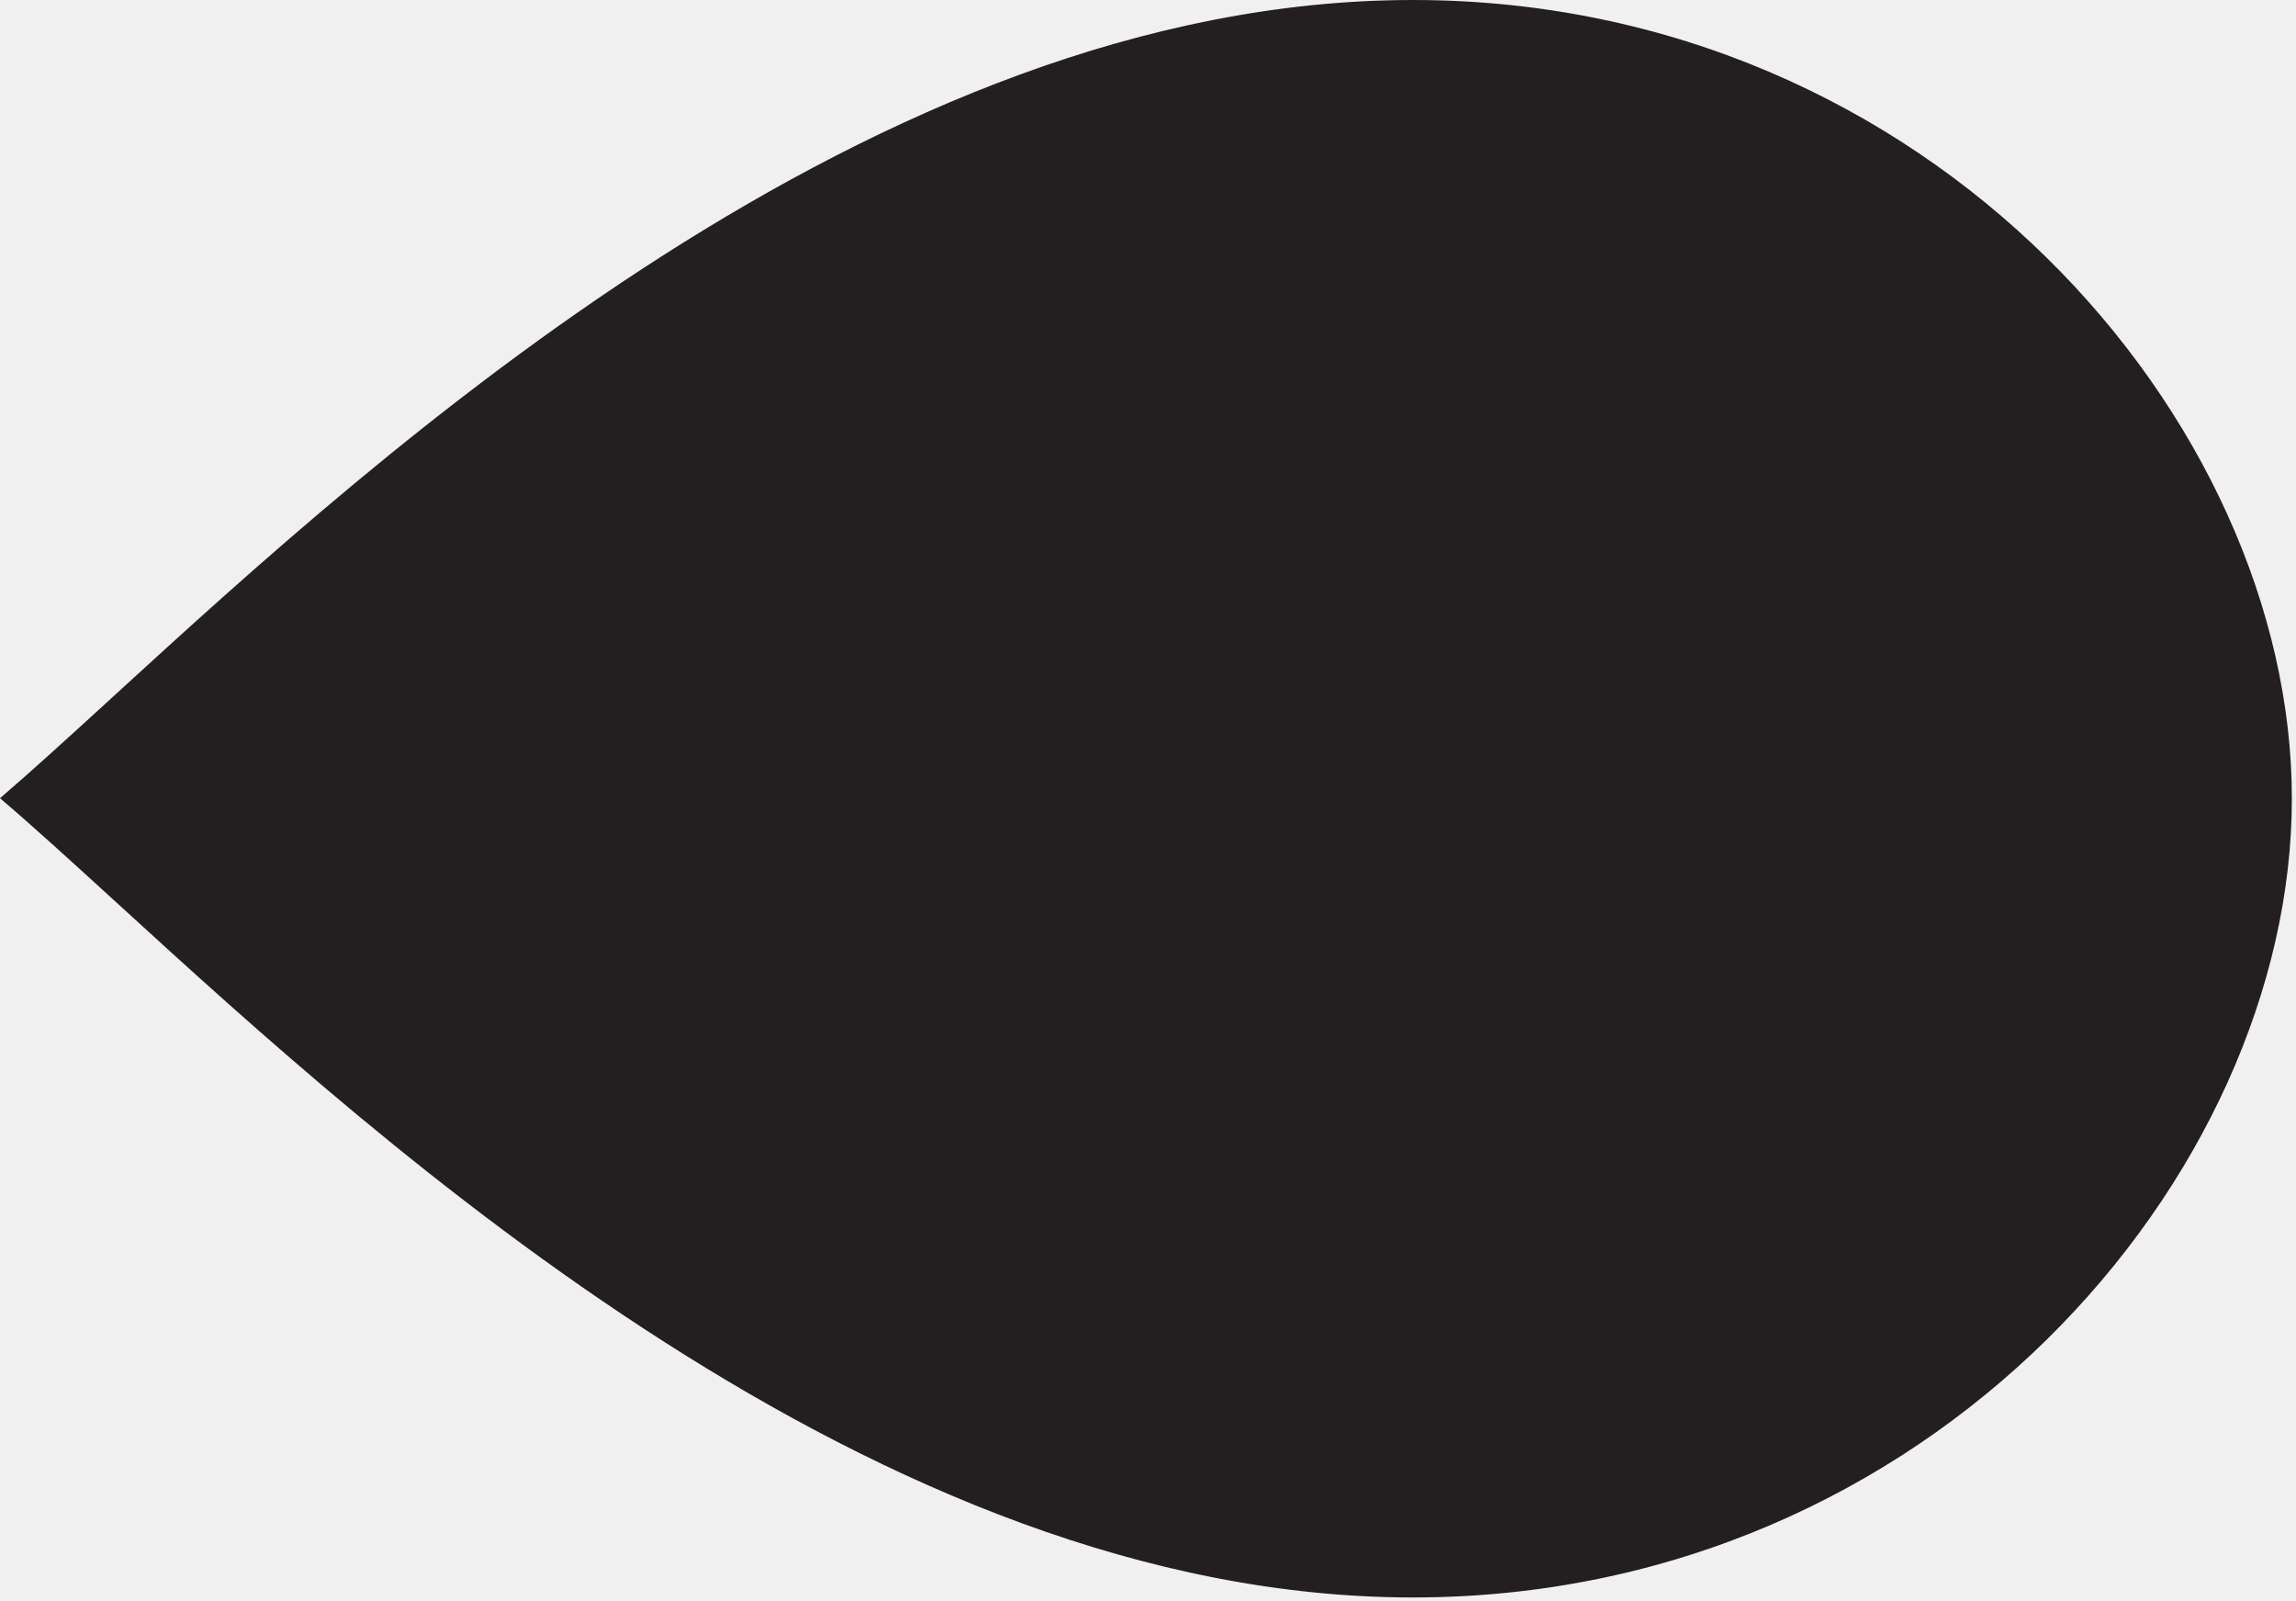
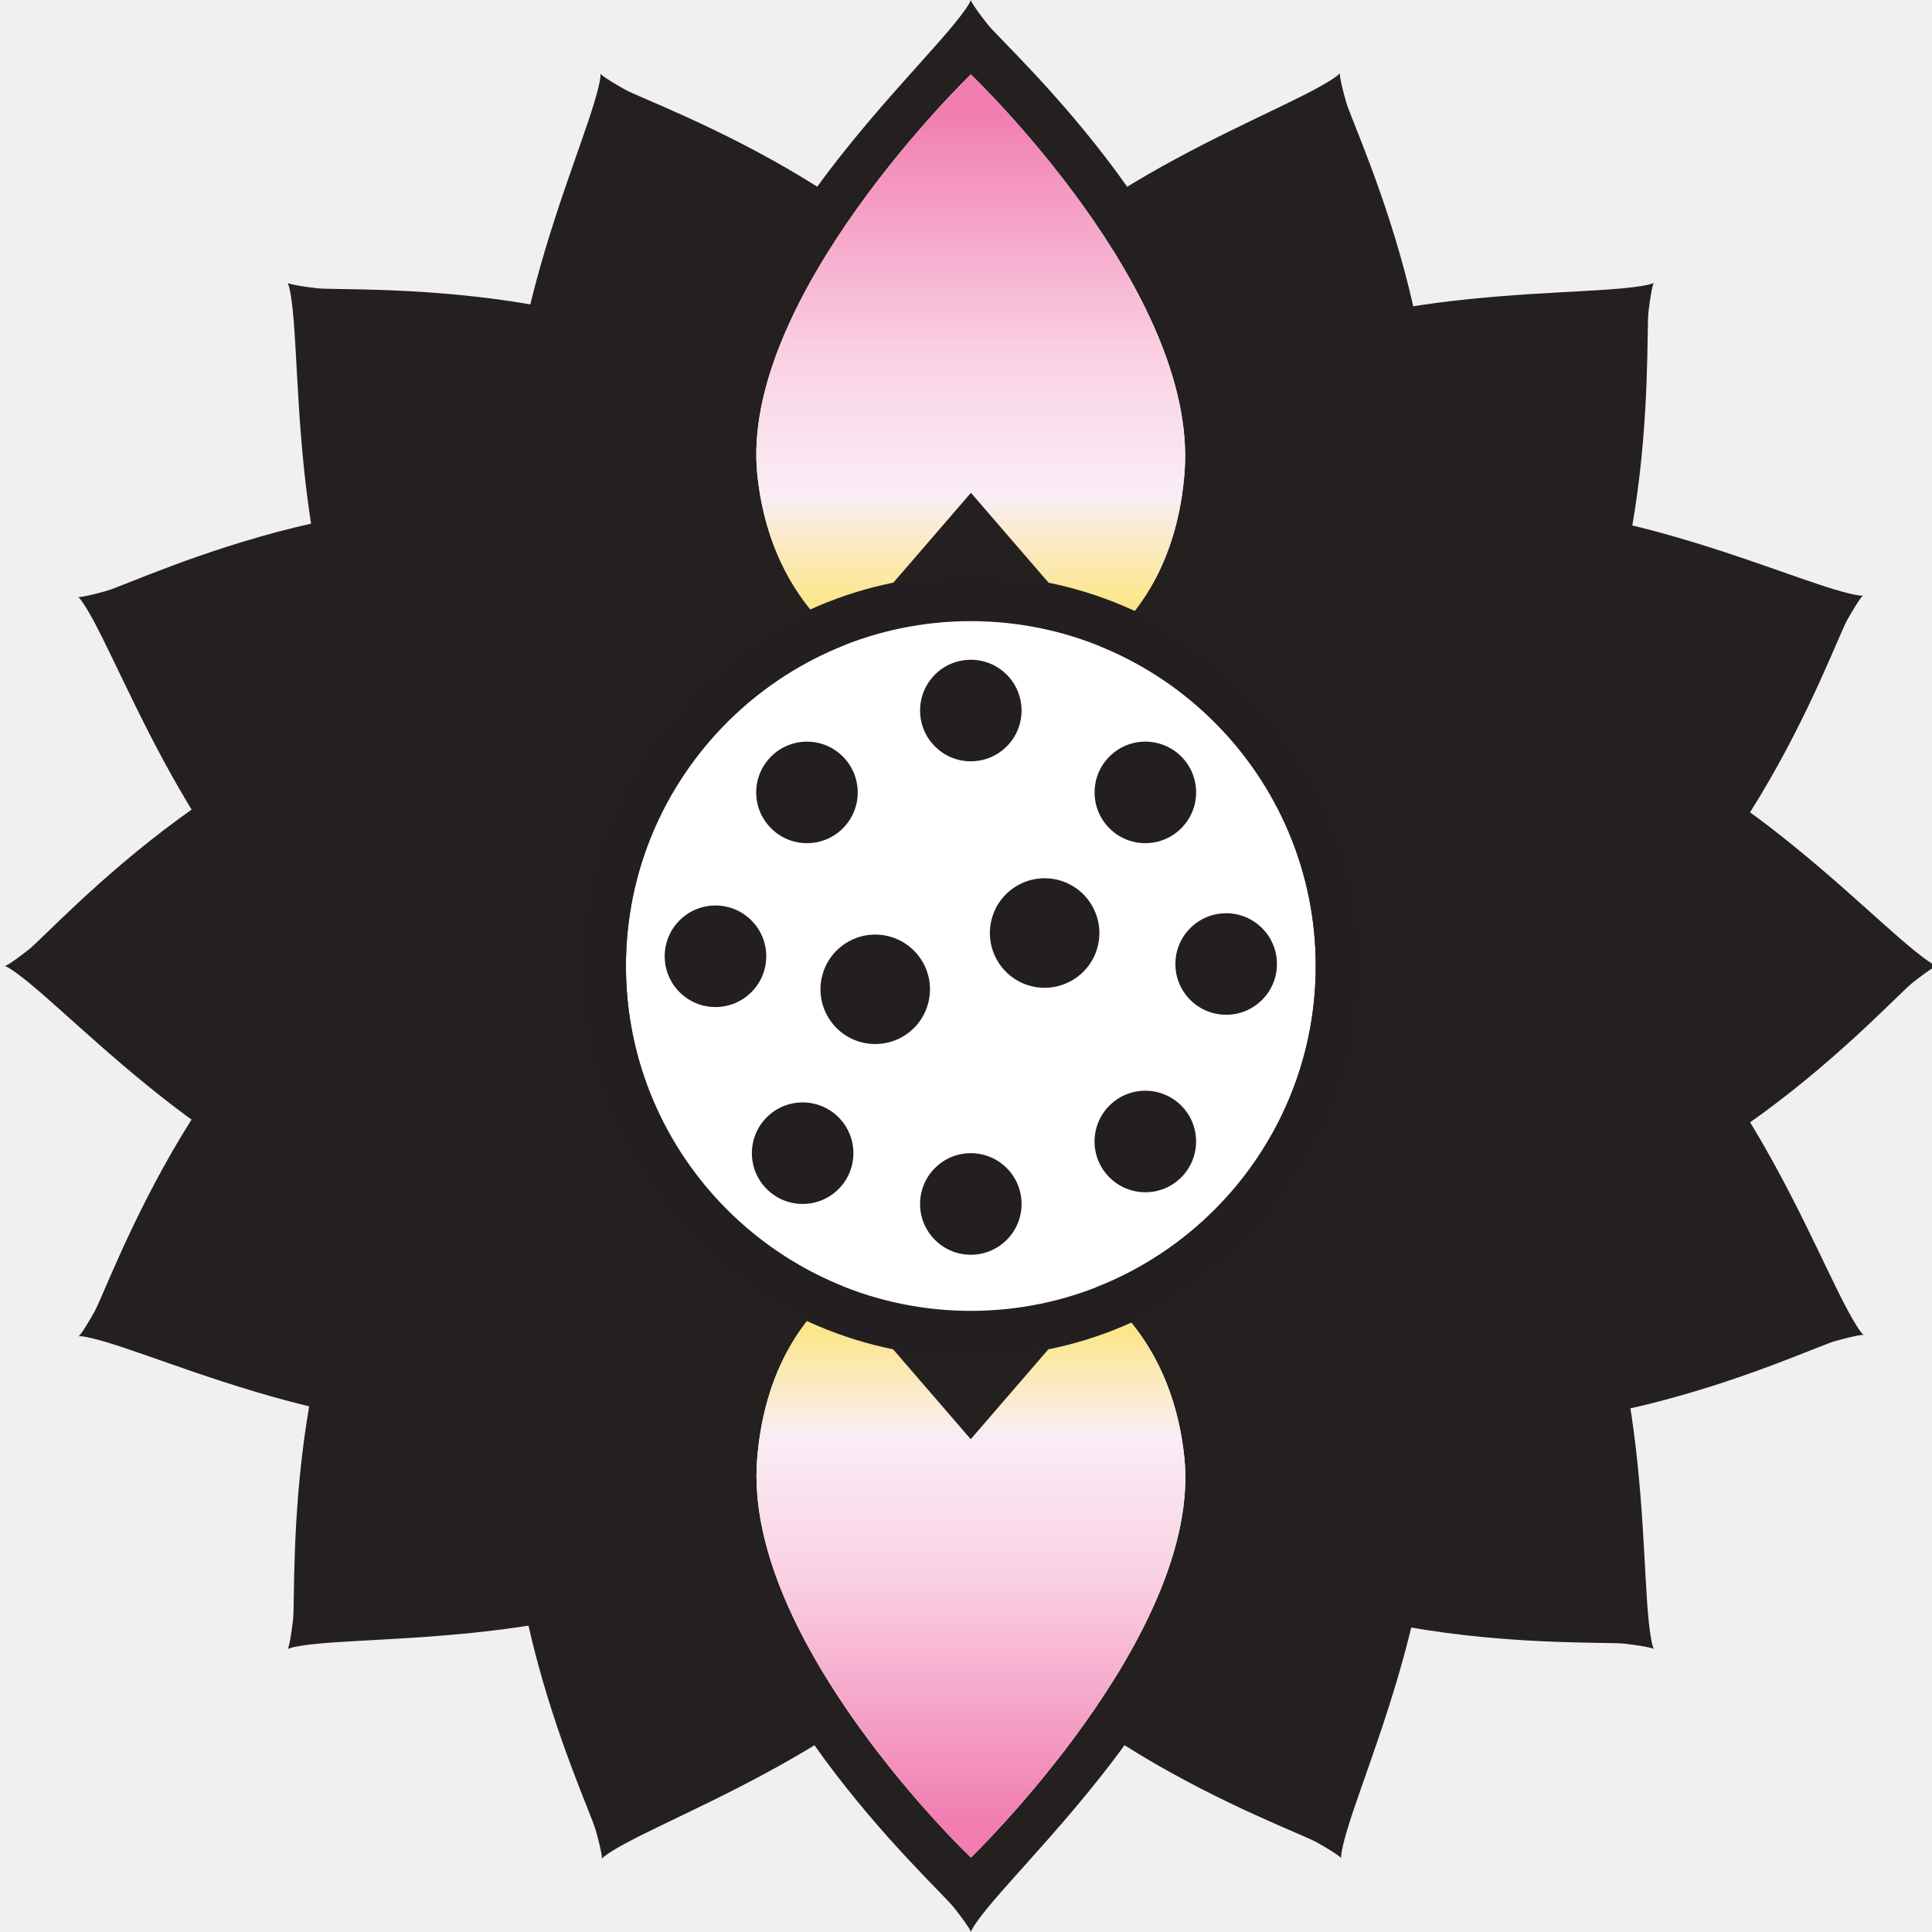
- <svg xmlns="http://www.w3.org/2000/svg" width="100%" height="100%" viewBox="0 0 142 99" version="1.1" xml:space="preserve" style="fill-rule:evenodd;clip-rule:evenodd;stroke-linejoin:round;stroke-miterlimit:2;">
-   <g transform="matrix(1,0,0,1,-8.325,-150.6144)">
-     <g transform="matrix(5.555556,0,0,5.555556,0,0)">
-       <g transform="matrix(1,0,0,1,17.2275,27.1106)">
-         <path d="M0,17.781C-5.969,17.781 -11.458,12.763 -14.407,10.069C-14.951,9.572 -15.378,9.183 -15.729,8.885C-15.389,8.593 -14.974,8.216 -14.448,7.734C-11.494,5.032 -5.995,0 0,0C5.766,0 9.785,4.684 9.785,8.889C9.785,13.095 5.766,17.781 0,17.781" style="fill:rgb(35,31,32);fill-rule:nonzero;" />
-       </g>
+ <svg xmlns="http://www.w3.org/2000/svg" width="100%" height="100%" viewBox="0 0 400 400" version="1.1" xml:space="preserve" style="fill-rule:evenodd;clip-rule:evenodd;stroke-linejoin:round;stroke-miterlimit:2;">
+   <g id="Layer1" transform="matrix(1,0,0,1,1,0)">
+     <g transform="matrix(100.9505,41.76714,41.76714,-100.9505,112.2667,82.81284)">
+       <path d="M-0.143,0.61C-0.143,0.61 -0.138,0.605 -0.133,0.556C-0.115,0.378 -0.133,-0.088 0.114,-0.342C0.59,-0.831 1.304,-0.151 0.82,0.343C0.543,0.625 -0.026,0.593 -0.088,0.6C-0.138,0.606 -0.143,0.61 -0.143,0.61Z" style="fill:rgb(35,32,31);fill-rule:nonzero;" />
+     </g>
+     <g transform="matrix(41.76714,-100.9505,-100.9505,-41.76714,82.82576,287.7107)">
+       <path d="M-0.143,0.61C-0.143,0.61 -0.138,0.605 -0.133,0.556C-0.115,0.378 -0.133,-0.088 0.114,-0.342C0.59,-0.831 1.304,-0.151 0.82,0.343C0.543,0.625 -0.026,0.593 -0.088,0.6C-0.138,0.606 -0.143,0.61 -0.143,0.61Z" style="fill:rgb(35,32,31);fill-rule:nonzero;" />
+     </g>
+     <g transform="matrix(-100.9505,-41.76714,-41.76714,100.9505,287.7237,317.1517)">
+       <path d="M-0.143,0.61C-0.143,0.61 -0.138,0.605 -0.133,0.556C-0.115,0.378 -0.133,-0.088 0.114,-0.342C0.59,-0.831 1.304,-0.151 0.82,0.343C0.543,0.625 -0.026,0.593 -0.088,0.6C-0.138,0.606 -0.143,0.61 -0.143,0.61Z" style="fill:rgb(35,32,31);fill-rule:nonzero;" />
+     </g>
+     <g transform="matrix(-41.76714,100.9505,100.9505,41.76714,317.1646,112.2538)">
+       <path d="M-0.143,0.61C-0.143,0.61 -0.138,0.605 -0.133,0.556C-0.115,0.378 -0.133,-0.088 0.114,-0.342C0.59,-0.831 1.304,-0.151 0.82,0.343C0.543,0.625 -0.026,0.593 -0.088,0.6C-0.138,0.606 -0.143,0.61 -0.143,0.61Z" style="fill:rgb(35,32,31);fill-rule:nonzero;" />
+     </g>
+     <g transform="matrix(100.9166,-41.84893,-41.84893,-100.9166,55.12306,179.1769)">
+       <path d="M-0.143,0.61C-0.143,0.61 -0.138,0.605 -0.133,0.556C-0.115,0.378 -0.133,-0.088 0.114,-0.342C0.59,-0.831 1.304,-0.151 0.82,0.343C0.543,0.625 -0.026,0.593 -0.088,0.6C-0.138,0.606 -0.143,0.61 -0.143,0.61Z" style="fill:rgb(35,32,31);fill-rule:nonzero;" />
+     </g>
+     <g transform="matrix(-41.84893,-100.9166,-100.9166,41.84893,179.1899,344.8795)">
+       <path d="M-0.143,0.61C-0.143,0.61 -0.138,0.605 -0.133,0.556C-0.115,0.378 -0.133,-0.088 0.114,-0.342C0.59,-0.831 1.304,-0.151 0.82,0.343C0.543,0.625 -0.026,0.593 -0.088,0.6C-0.138,0.606 -0.143,0.61 -0.143,0.61Z" style="fill:rgb(35,32,31);fill-rule:nonzero;" />
+     </g>
+     <g transform="matrix(-100.9166,41.84893,41.84893,100.9166,344.8924,220.8127)">
+       <path d="M-0.143,0.61C-0.143,0.61 -0.138,0.605 -0.133,0.556C-0.115,0.378 -0.133,-0.088 0.114,-0.342C0.59,-0.831 1.304,-0.151 0.82,0.343C0.543,0.625 -0.026,0.593 -0.088,0.6C-0.138,0.606 -0.143,0.61 -0.143,0.61Z" style="fill:rgb(35,32,31);fill-rule:nonzero;" />
+     </g>
+     <g transform="matrix(41.84893,100.9166,100.9166,-41.84893,220.8256,55.11012)">
+       <path d="M-0.143,0.61C-0.143,0.61 -0.138,0.605 -0.133,0.556C-0.115,0.378 -0.133,-0.088 0.114,-0.342C0.59,-0.831 1.304,-0.151 0.82,0.343C0.543,0.625 -0.026,0.593 -0.088,0.6C-0.138,0.606 -0.143,0.61 -0.143,0.61Z" style="fill:rgb(35,32,31);fill-rule:nonzero;" />
+     </g>
+     <g transform="matrix(109.2497,0.031365,0.031365,-109.2497,74.14596,125.2279)">
+       <path d="M-0.143,0.61C-0.143,0.61 -0.138,0.605 -0.133,0.556C-0.115,0.378 -0.133,-0.088 0.114,-0.342C0.59,-0.831 1.304,-0.151 0.82,0.343C0.543,0.625 -0.026,0.593 -0.088,0.6C-0.138,0.606 -0.143,0.61 -0.143,0.61Z" style="fill:rgb(35,32,31);fill-rule:nonzero;" />
+     </g>
+     <g transform="matrix(0.031365,-109.2497,-109.2497,-0.031365,125.2183,325.8308)">
+       <path d="M-0.143,0.61C-0.143,0.61 -0.138,0.605 -0.133,0.556C-0.115,0.378 -0.133,-0.088 0.114,-0.342C0.59,-0.831 1.304,-0.151 0.82,0.343C0.543,0.625 -0.026,0.593 -0.088,0.6C-0.138,0.606 -0.143,0.61 -0.143,0.61Z" style="fill:rgb(35,32,31);fill-rule:nonzero;" />
+     </g>
+     <g transform="matrix(-109.2497,-0.031365,-0.031365,109.2497,325.8212,274.7585)">
+       <path d="M-0.143,0.61C-0.143,0.61 -0.138,0.605 -0.133,0.556C-0.115,0.378 -0.133,-0.088 0.114,-0.342C0.59,-0.831 1.304,-0.151 0.82,0.343C0.543,0.625 -0.026,0.593 -0.088,0.6C-0.138,0.606 -0.143,0.61 -0.143,0.61Z" style="fill:rgb(35,32,31);fill-rule:nonzero;" />
+     </g>
+     <g transform="matrix(-0.031365,109.2497,109.2497,0.031365,274.7489,74.15558)">
+       <path d="M-0.143,0.61C-0.143,0.61 -0.138,0.605 -0.133,0.556C-0.115,0.378 -0.133,-0.088 0.114,-0.342C0.59,-0.831 1.304,-0.151 0.82,0.343C0.543,0.625 -0.026,0.593 -0.088,0.6C-0.138,0.606 -0.143,0.61 -0.143,0.61Z" style="fill:rgb(35,32,31);fill-rule:nonzero;" />
+     </g>
+     <g transform="matrix(77.27336,-77.22901,-77.22901,-77.27336,58.1523,236.1136)">
+       <path d="M-0.143,0.61C-0.143,0.61 -0.138,0.605 -0.133,0.556C-0.115,0.378 -0.133,-0.088 0.114,-0.342C0.59,-0.831 1.304,-0.151 0.82,0.343C0.543,0.625 -0.026,0.593 -0.088,0.6C-0.138,0.606 -0.143,0.61 -0.143,0.61Z" style="fill:rgb(35,32,31);fill-rule:nonzero;" />
+     </g>
+     <g transform="matrix(-77.22901,-77.27336,-77.27336,77.22901,236.1136,341.8477)">
+       <path d="M-0.143,0.61C-0.143,0.61 -0.138,0.605 -0.133,0.556C-0.115,0.378 -0.133,-0.088 0.114,-0.342C0.59,-0.831 1.304,-0.151 0.82,0.343C0.543,0.625 -0.026,0.593 -0.088,0.6C-0.138,0.606 -0.143,0.61 -0.143,0.61Z" style="fill:rgb(35,32,31);fill-rule:nonzero;" />
+     </g>
+     <g transform="matrix(-64.34504,-64.382,-64.382,64.34504,230.0809,339.4759)">
+       <path d="M-0.117,0.584C-0.117,0.584 -0.13,-0.15 0.185,-0.404C0.682,-0.805 1.299,-0.216 0.867,0.288C0.598,0.602 -0.117,0.584 -0.117,0.584Z" style="fill:white;fill-rule:nonzero;" />
+     </g>
+     <g transform="matrix(-64.34504,-64.382,-64.382,64.34504,230.0809,339.4759)">
+       <path d="M-0.117,0.584C-0.117,0.584 -0.13,-0.15 0.185,-0.404C0.682,-0.805 1.299,-0.216 0.867,0.288C0.598,0.602 -0.117,0.584 -0.117,0.584Z" style="fill:url(#_Linear1);fill-rule:nonzero;" />
+     </g>
+     <g transform="matrix(30.84769,0.008856,0.008856,-30.84769,183.4171,288.0609)">
+       <path d="M0.537,-0.321L0.015,0.283L1.06,0.285L0.537,-0.321Z" style="fill:rgb(35,32,31);fill-rule:nonzero;" />
+     </g>
+     <g transform="matrix(-77.27336,77.22901,77.22901,77.27336,341.8477,163.8864)">
+       <path d="M-0.143,0.61C-0.143,0.61 -0.138,0.605 -0.133,0.556C-0.115,0.378 -0.133,-0.088 0.114,-0.342C0.59,-0.831 1.304,-0.151 0.82,0.343C0.543,0.625 -0.026,0.593 -0.088,0.6C-0.138,0.606 -0.143,0.61 -0.143,0.61Z" style="fill:rgb(35,32,31);fill-rule:nonzero;" />
+     </g>
+     <g transform="matrix(77.22901,77.27336,77.27336,-77.22901,163.8864,58.1523)">
+       <path d="M-0.143,0.61C-0.143,0.61 -0.138,0.605 -0.133,0.556C-0.115,0.378 -0.133,-0.088 0.114,-0.342C0.59,-0.831 1.304,-0.151 0.82,0.343C0.543,0.625 -0.026,0.593 -0.088,0.6C-0.138,0.606 -0.143,0.61 -0.143,0.61Z" style="fill:rgb(35,32,31);fill-rule:nonzero;" />
+     </g>
+     <g transform="matrix(64.34504,64.382,64.382,-64.34504,169.9191,60.52415)">
+       <path d="M-0.117,0.584C-0.117,0.584 -0.13,-0.15 0.185,-0.404C0.682,-0.805 1.299,-0.216 0.867,0.288C0.598,0.602 -0.117,0.584 -0.117,0.584Z" style="fill:white;fill-rule:nonzero;" />
+     </g>
+     <g transform="matrix(64.34504,64.382,64.382,-64.34504,169.9191,60.52415)">
+       <path d="M-0.117,0.584C-0.117,0.584 -0.13,-0.15 0.185,-0.404C0.682,-0.805 1.299,-0.216 0.867,0.288C0.598,0.602 -0.117,0.584 -0.117,0.584Z" style="fill:url(#_Linear2);fill-rule:nonzero;" />
+     </g>
+     <g transform="matrix(-30.84769,-0.008856,-0.008856,30.84769,216.5829,111.9391)">
+       <path d="M0.537,-0.321L0.015,0.283L1.06,0.285L0.537,-0.321Z" style="fill:rgb(35,32,31);fill-rule:nonzero;" />
+     </g>
+     <g transform="matrix(-8.342978,0,0,8.342978,200,271.4075)">
+       <path d="M0,-17.118C4.719,-17.118 8.559,-13.278 8.559,-8.558C8.559,-3.84 4.719,0 0,0C-4.719,0 -8.559,-3.84 -8.559,-8.558C-8.559,-13.278 -4.719,-17.118 0,-17.118" style="fill:white;fill-rule:nonzero;" />
+     </g>
+     <g transform="matrix(8.342978,0,0,8.342978,200,280.9644)">
+       <path d="M0,-19.409C-5.351,-19.409 -9.705,-15.055 -9.705,-9.704C-9.705,-4.354 -5.351,0 0,0C5.351,0 9.705,-4.354 9.705,-9.704C9.705,-15.055 5.351,-19.409 0,-19.409M0,-1.146C-4.719,-1.146 -8.559,-4.985 -8.559,-9.704C-8.559,-14.424 -4.719,-18.263 0,-18.263C4.719,-18.263 8.559,-14.424 8.559,-9.704C8.559,-4.985 4.719,-1.146 0,-1.146" style="fill:rgb(35,31,32);fill-rule:nonzero;" />
+     </g>
+     <g transform="matrix(0,-8.342978,-8.342978,0,199.9983,136.6034)">
+       <path d="M-1.259,-1.259C-1.955,-1.259 -2.519,-0.696 -2.519,0.001C-2.519,0.697 -1.955,1.259 -1.259,1.259C-0.563,1.259 0.001,0.697 0.001,0.001C0.001,-0.696 -0.563,-1.259 -1.259,-1.259" style="fill:rgb(35,31,32);fill-rule:nonzero;" />
+     </g>
+     <g transform="matrix(0,-8.342978,-8.342978,0,200.0025,238.7598)">
+       <path d="M-1.26,-1.259C-0.564,-1.259 0.001,-0.696 0.001,0.001C0.001,0.697 -0.564,1.26 -1.26,1.26C-1.955,1.26 -2.52,0.697 -2.52,0.001C-2.52,-0.696 -1.955,-1.259 -1.26,-1.259" style="fill:rgb(35,31,32);fill-rule:nonzero;" />
+     </g>
+     <g transform="matrix(-8.342978,0,0,8.342978,147.1314,208.4982)">
+       <path d="M0,-2.52C-0.695,-2.52 -1.26,-1.957 -1.26,-1.26C-1.26,-0.564 -0.695,0 0,0C0.696,0 1.26,-0.564 1.26,-1.26C1.26,-1.957 0.696,-2.52 0,-2.52" style="fill:rgb(35,31,32);fill-rule:nonzero;" />
+     </g>
+     <g transform="matrix(-8.342978,0,0,8.342978,252.8644,210.095)">
+       <path d="M0,-2.519C0.696,-2.519 1.26,-1.956 1.26,-1.259C1.26,-0.563 0.696,0 0,0C-0.696,0 -1.26,-0.563 -1.26,-1.259C-1.26,-1.956 -0.696,-2.519 0,-2.519" style="fill:rgb(35,31,32);fill-rule:nonzero;" />
+     </g>
+     <g transform="matrix(-5.899376,-5.899376,-5.899376,5.899376,155.564,164.0551)">
+       <path d="M-0.892,-2.149C-1.588,-2.149 -2.151,-1.586 -2.151,-0.89C-2.151,-0.194 -1.588,0.369 -0.892,0.369C-0.195,0.37 0.368,-0.193 0.368,-0.891C0.368,-1.587 -0.195,-2.15 -0.892,-2.149" style="fill:rgb(35,31,32);fill-rule:nonzero;" />
+     </g>
+     <g transform="matrix(-5.899376,-5.899376,-5.899376,5.899376,225.6111,236.3366)">
+       <path d="M-0.891,-2.152C-0.196,-2.151 0.368,-1.588 0.369,-0.892C0.369,-0.196 -0.194,0.368 -0.891,0.368C-1.587,0.368 -2.151,-0.196 -2.151,-0.892C-2.15,-1.588 -1.586,-2.152 -0.891,-2.152" style="fill:rgb(35,31,32);fill-rule:nonzero;" />
+     </g>
+     <g transform="matrix(-5.899376,5.899376,5.899376,5.899376,175.6874,238.7531)">
+       <path d="M0.891,-2.15C0.195,-2.151 -0.369,-1.586 -0.369,-0.891C-0.369,-0.195 0.195,0.369 0.891,0.369C1.586,0.369 2.151,-0.195 2.15,-0.891C2.151,-1.586 1.586,-2.15 0.891,-2.15" style="fill:rgb(35,31,32);fill-rule:nonzero;" />
+     </g>
+     <g transform="matrix(-7.216936,4.185823,4.185823,7.216936,190.0413,210.457)">
+       <path d="M0.681,-2.533C-0.069,-2.533 -0.677,-1.926 -0.677,-1.174C-0.677,-0.424 -0.07,0.183 0.681,0.183C1.432,0.182 2.04,-0.426 2.039,-1.176C2.04,-1.926 1.431,-2.533 0.681,-2.533" style="fill:rgb(35,31,32);fill-rule:nonzero;" />
+     </g>
+     <g transform="matrix(-5.89772,5.901032,5.901032,5.89772,246.6423,164.0517)">
+       <path d="M0.891,-2.15C1.587,-2.15 2.151,-1.587 2.151,-0.891C2.152,-0.195 1.588,0.369 0.891,0.369C0.195,0.369 -0.369,-0.194 -0.369,-0.89C-0.368,-1.586 0.194,-2.151 0.891,-2.15" style="fill:rgb(35,31,32);fill-rule:nonzero;" />
+     </g>
+     <g transform="matrix(-7.216936,4.185823,4.185823,7.216936,225.1181,198.8055)">
+       <path d="M0.681,-2.534C1.432,-2.534 2.039,-1.927 2.04,-1.176C2.04,-0.424 1.433,0.183 0.681,0.182C-0.068,0.184 -0.676,-0.424 -0.677,-1.175C-0.677,-1.927 -0.069,-2.535 0.681,-2.534" style="fill:rgb(35,31,32);fill-rule:nonzero;" />
    </g>
  </g>
+   <defs>
+     <linearGradient id="_Linear1" x1="0" y1="0" x2="1" y2="0" gradientUnits="userSpaceOnUse" gradientTransform="matrix(-0.841811,0.841811,0.841811,0.841811,0.798167,-0.298183)">
+       <stop offset="0" style="stop-color:rgb(253,228,107);stop-opacity:1" />
+       <stop offset="0.26" style="stop-color:rgb(250,237,245);stop-opacity:1" />
+       <stop offset="0.53" style="stop-color:rgb(250,209,227);stop-opacity:1" />
+       <stop offset="1" style="stop-color:rgb(241,125,177);stop-opacity:1" />
+     </linearGradient>
+     <linearGradient id="_Linear2" x1="0" y1="0" x2="1" y2="0" gradientUnits="userSpaceOnUse" gradientTransform="matrix(-0.841811,0.841811,0.841811,0.841811,0.798167,-0.298183)">
+       <stop offset="0" style="stop-color:rgb(253,228,107);stop-opacity:1" />
+       <stop offset="0.26" style="stop-color:rgb(250,237,245);stop-opacity:1" />
+       <stop offset="0.53" style="stop-color:rgb(250,209,227);stop-opacity:1" />
+       <stop offset="1" style="stop-color:rgb(241,125,177);stop-opacity:1" />
+     </linearGradient>
+   </defs>
</svg>
